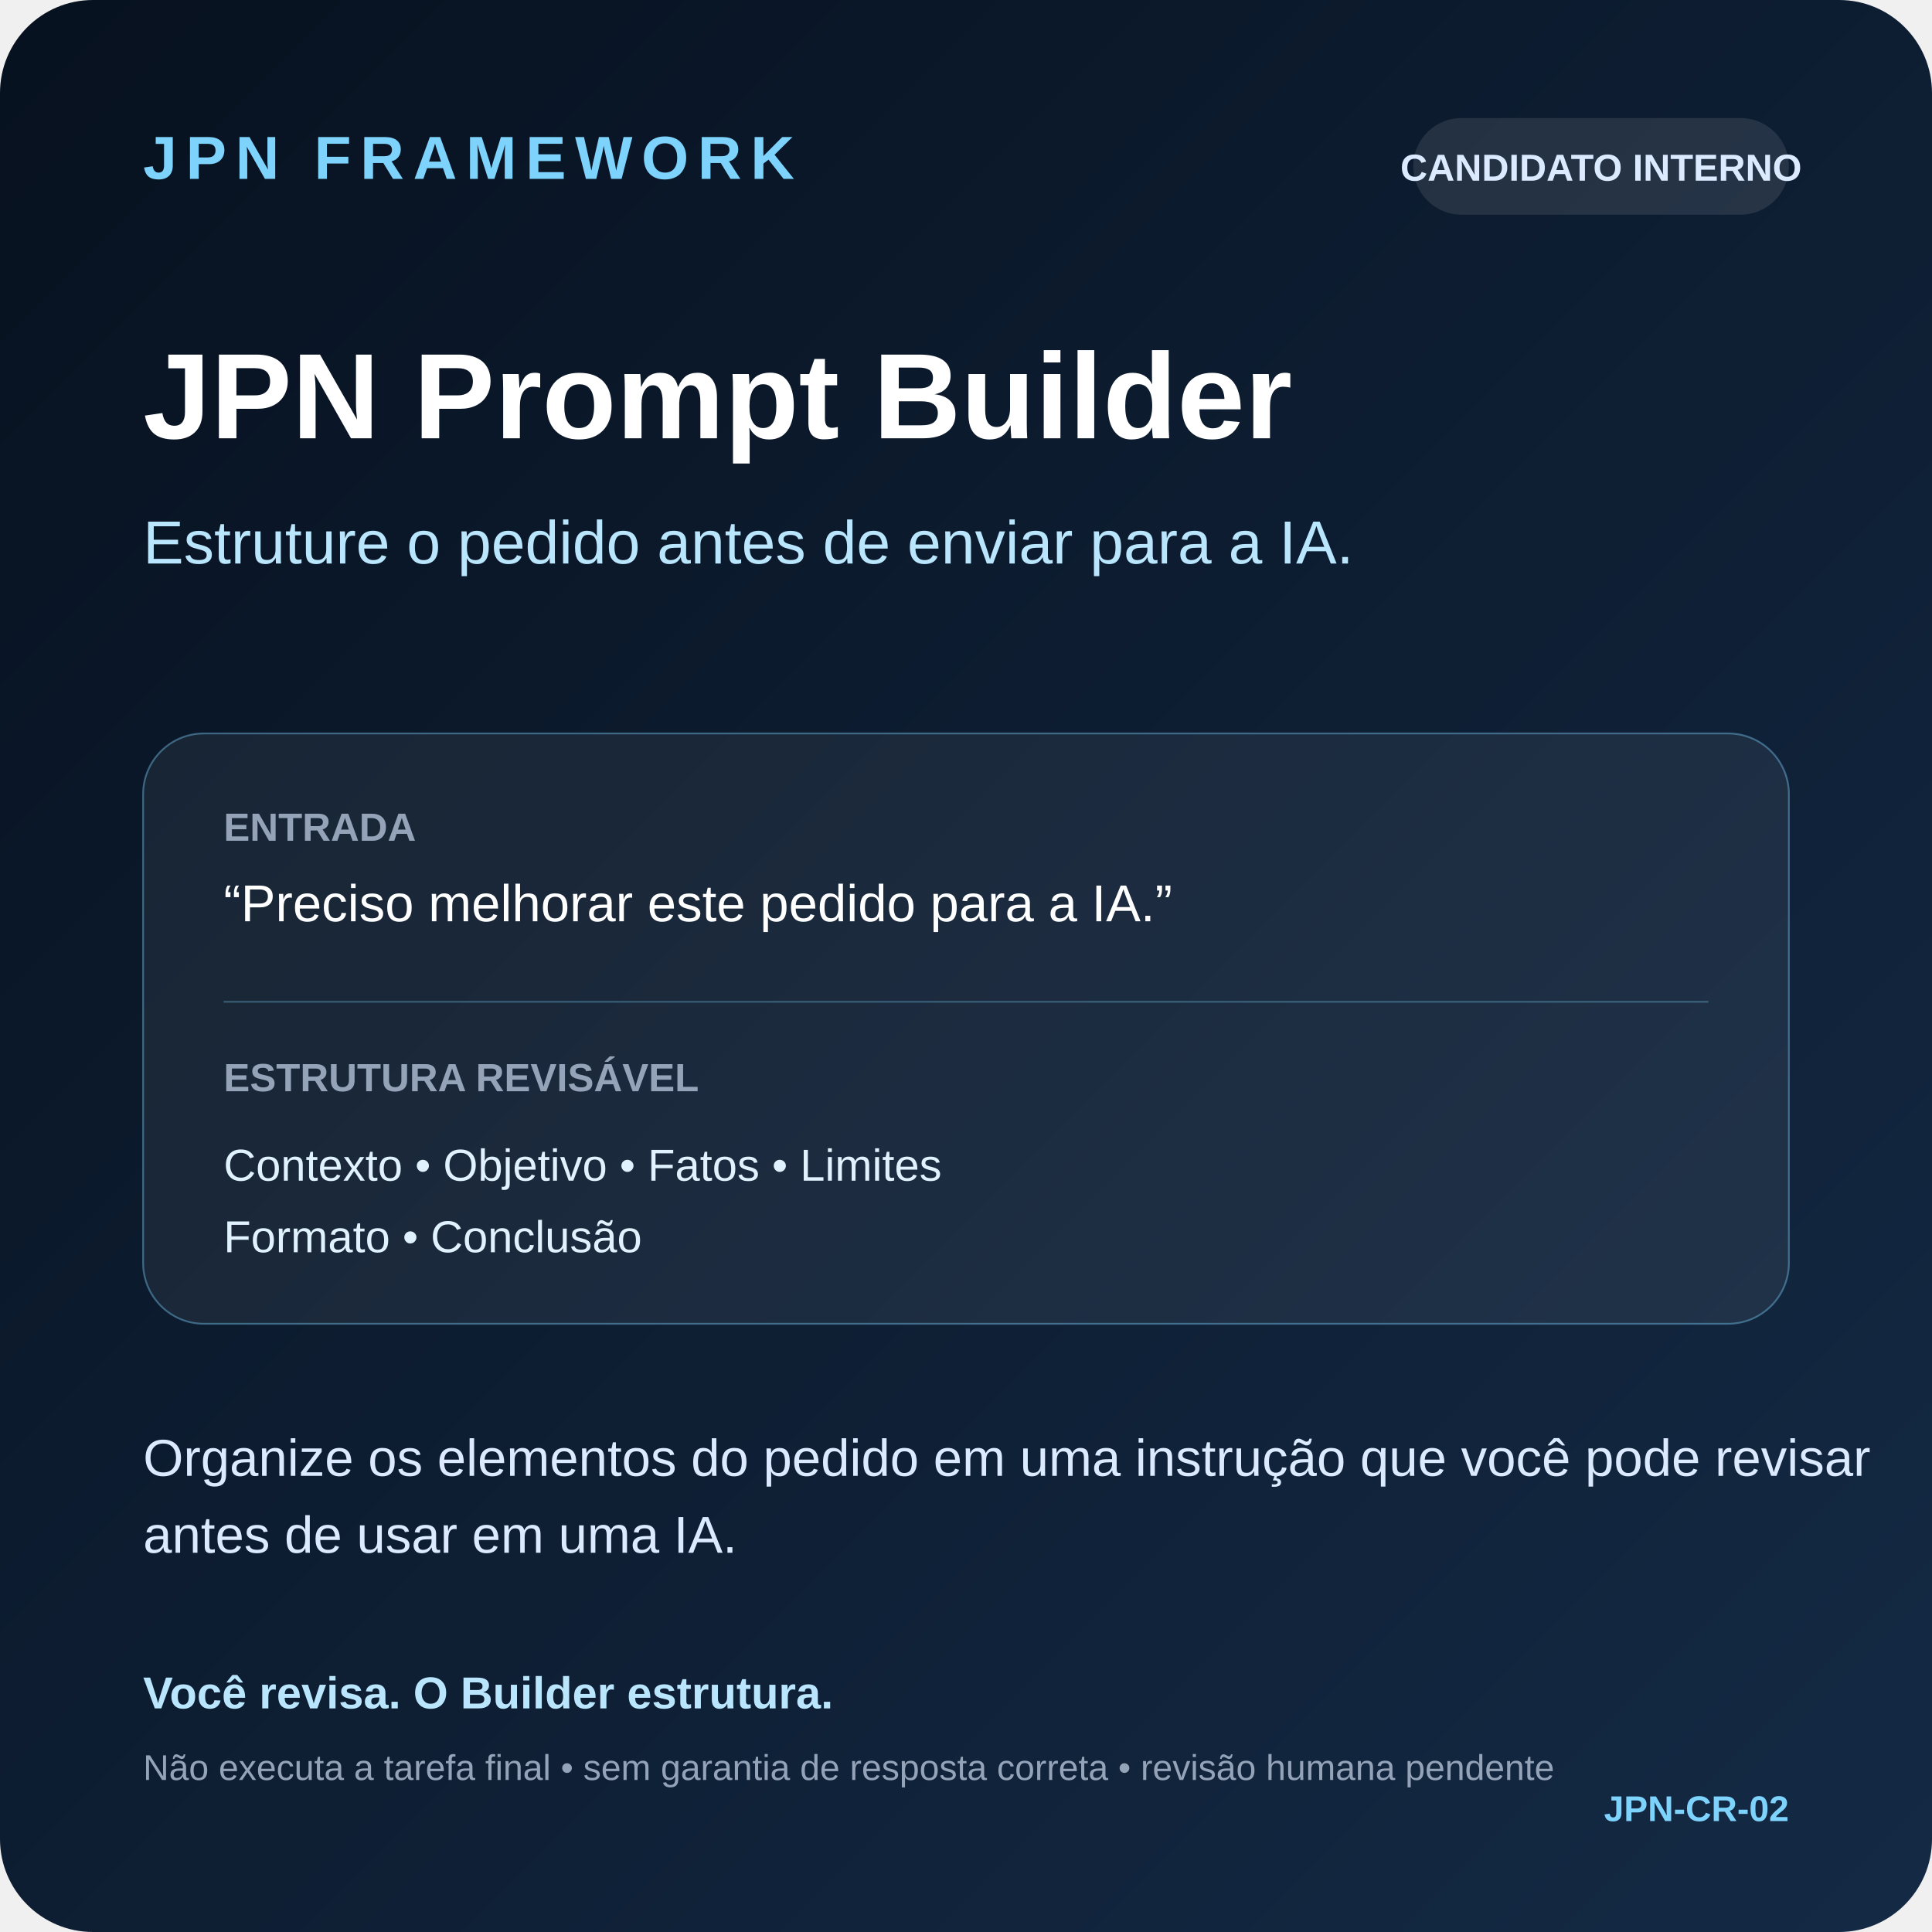
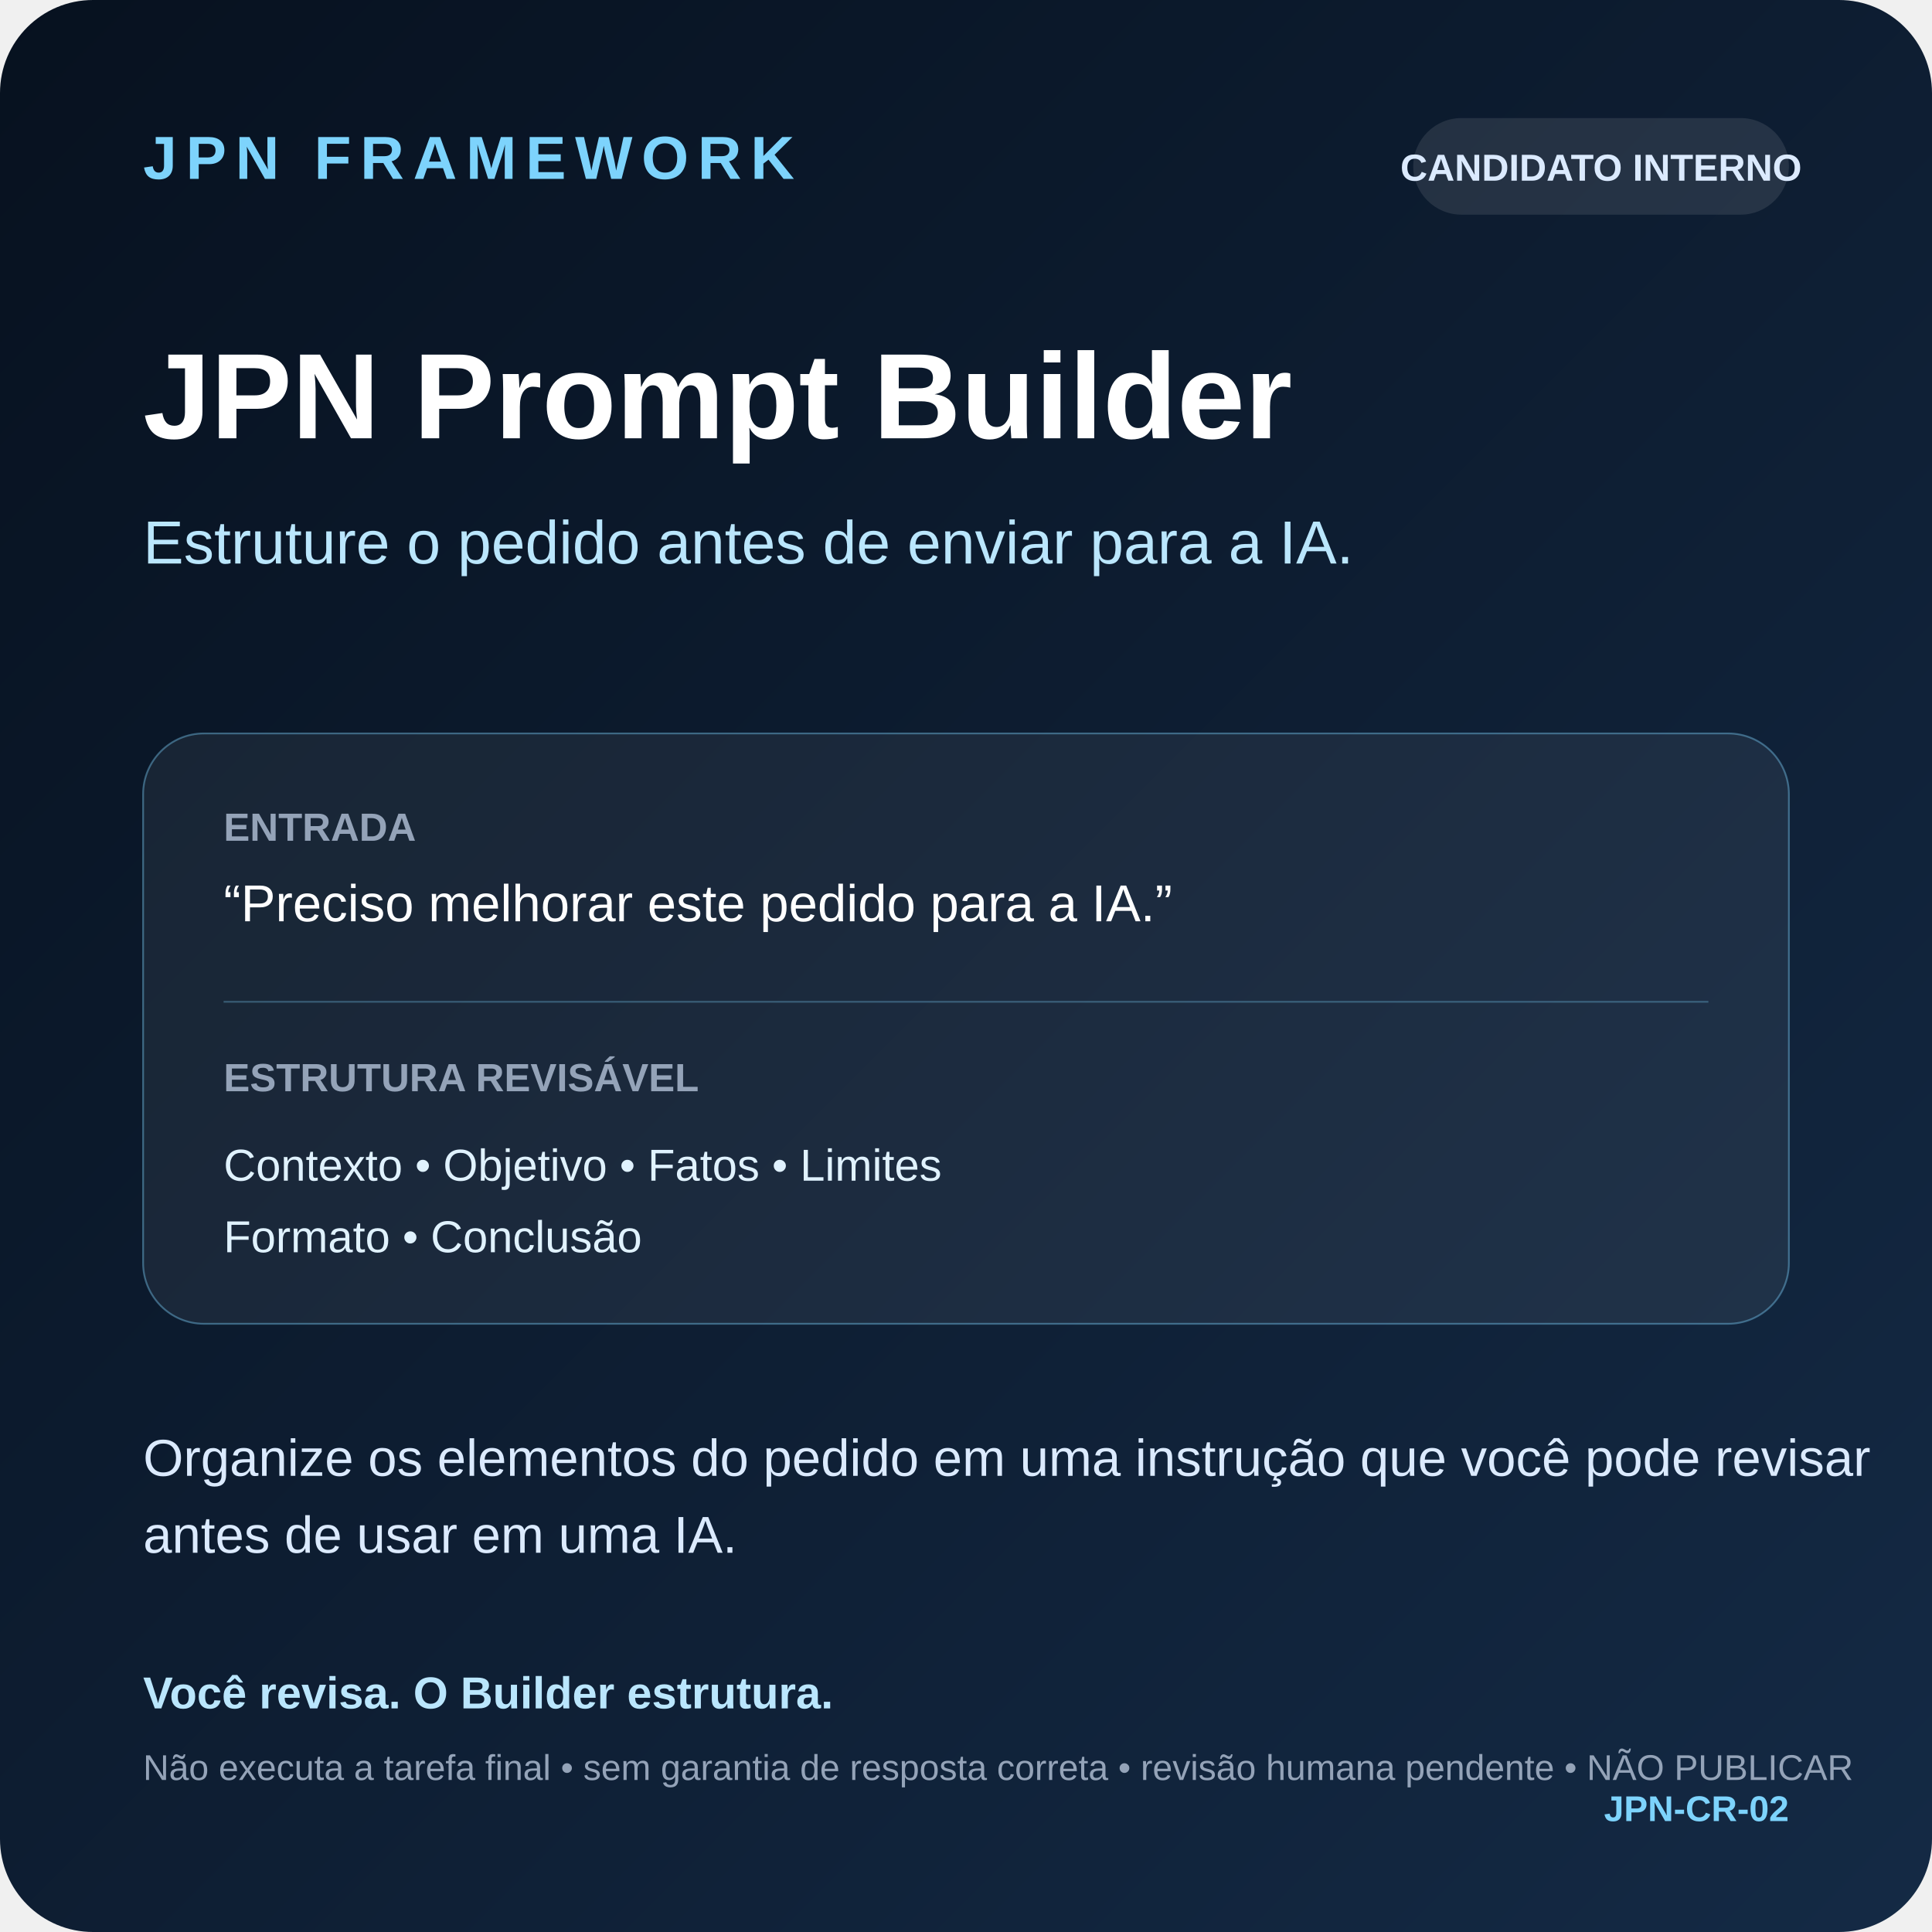
<svg xmlns="http://www.w3.org/2000/svg" viewBox="0 0 1080 1080" role="img" aria-labelledby="title desc">
  <defs>
    <linearGradient id="bg" x1="0" y1="0" x2="1" y2="1">
      <stop offset="0" stop-color="#07111f" />
      <stop offset="1" stop-color="#142a45" />
    </linearGradient>
  </defs>
  <g id="background">
    <rect width="1080" height="1080" rx="52" fill="url(#bg)" />
  </g>
  <g id="brand" font-family="Arial, Helvetica, sans-serif">
    <text x="80" y="100" fill="#7dd3fc" font-size="34" font-weight="700" letter-spacing="5">JPN FRAMEWORK</text>
  </g>
  <g id="status" font-family="Arial, Helvetica, sans-serif">
    <rect x="790" y="66" width="210" height="54" rx="27" fill="#ffffff" fill-opacity=".1" />
    <text x="895" y="101" text-anchor="middle" fill="#dbeafe" font-size="21" font-weight="700">CANDIDATO INTERNO</text>
  </g>
  <g id="headline" font-family="Arial, Helvetica, sans-serif">
    <text x="80" y="245" fill="#ffffff" font-size="68" font-weight="800">JPN Prompt Builder</text>
    <text x="80" y="315" fill="#bae6fd" font-size="34">Estruture o pedido antes de enviar para a IA.</text>
  </g>
  <g id="visual-proof" font-family="Arial, Helvetica, sans-serif">
    <rect x="80" y="410" width="920" height="330" rx="34" fill="#ffffff" fill-opacity=".06" stroke="#7dd3fc" stroke-opacity=".4" />
    <text x="125" y="470" fill="#94a3b8" font-size="22" font-weight="700">ENTRADA</text>
    <text x="125" y="515" fill="#fff" font-size="29">“Preciso melhorar este pedido para a IA.”</text>
    <path d="M125 560 H955" stroke="#7dd3fc" stroke-opacity=".3" />
    <text x="125" y="610" fill="#94a3b8" font-size="22" font-weight="700">ESTRUTURA REVISÁVEL</text>
    <text x="125" y="660" fill="#e0f2fe" font-size="25">Contexto  •  Objetivo  •  Fatos  •  Limites</text>
    <text x="125" y="700" fill="#e0f2fe" font-size="25">Formato  •  Conclusão</text>
  </g>
  <g id="support" font-family="Arial, Helvetica, sans-serif">
    <text x="80" y="825" fill="#dbeafe" font-size="29">Organize os elementos do pedido em uma instrução que você pode revisar</text>
    <text x="80" y="868" fill="#dbeafe" font-size="29">antes de usar em uma IA.</text>
  </g>
  <g id="microcopy" font-family="Arial, Helvetica, sans-serif">
    <text x="80" y="955" fill="#bae6fd" font-size="25" font-weight="700">Você revisa. O Builder estrutura.</text>
-     <text x="80" y="995" fill="#94a3b8" font-size="20">Não executa a tarefa final • sem garantia de resposta correta • revisão humana pendente</text>
+     <text x="80" y="995" fill="#94a3b8" font-size="20">Não executa a tarefa final • sem garantia de resposta correta • revisão humana pendente • NÃO PUBLICAR</text>
  </g>
  <g id="cta-internal" font-family="Arial, Helvetica, sans-serif">
    <text x="1000" y="1018" text-anchor="end" fill="#7dd3fc" font-size="20" font-weight="700">JPN-CR-02</text>
  </g>
</svg>
